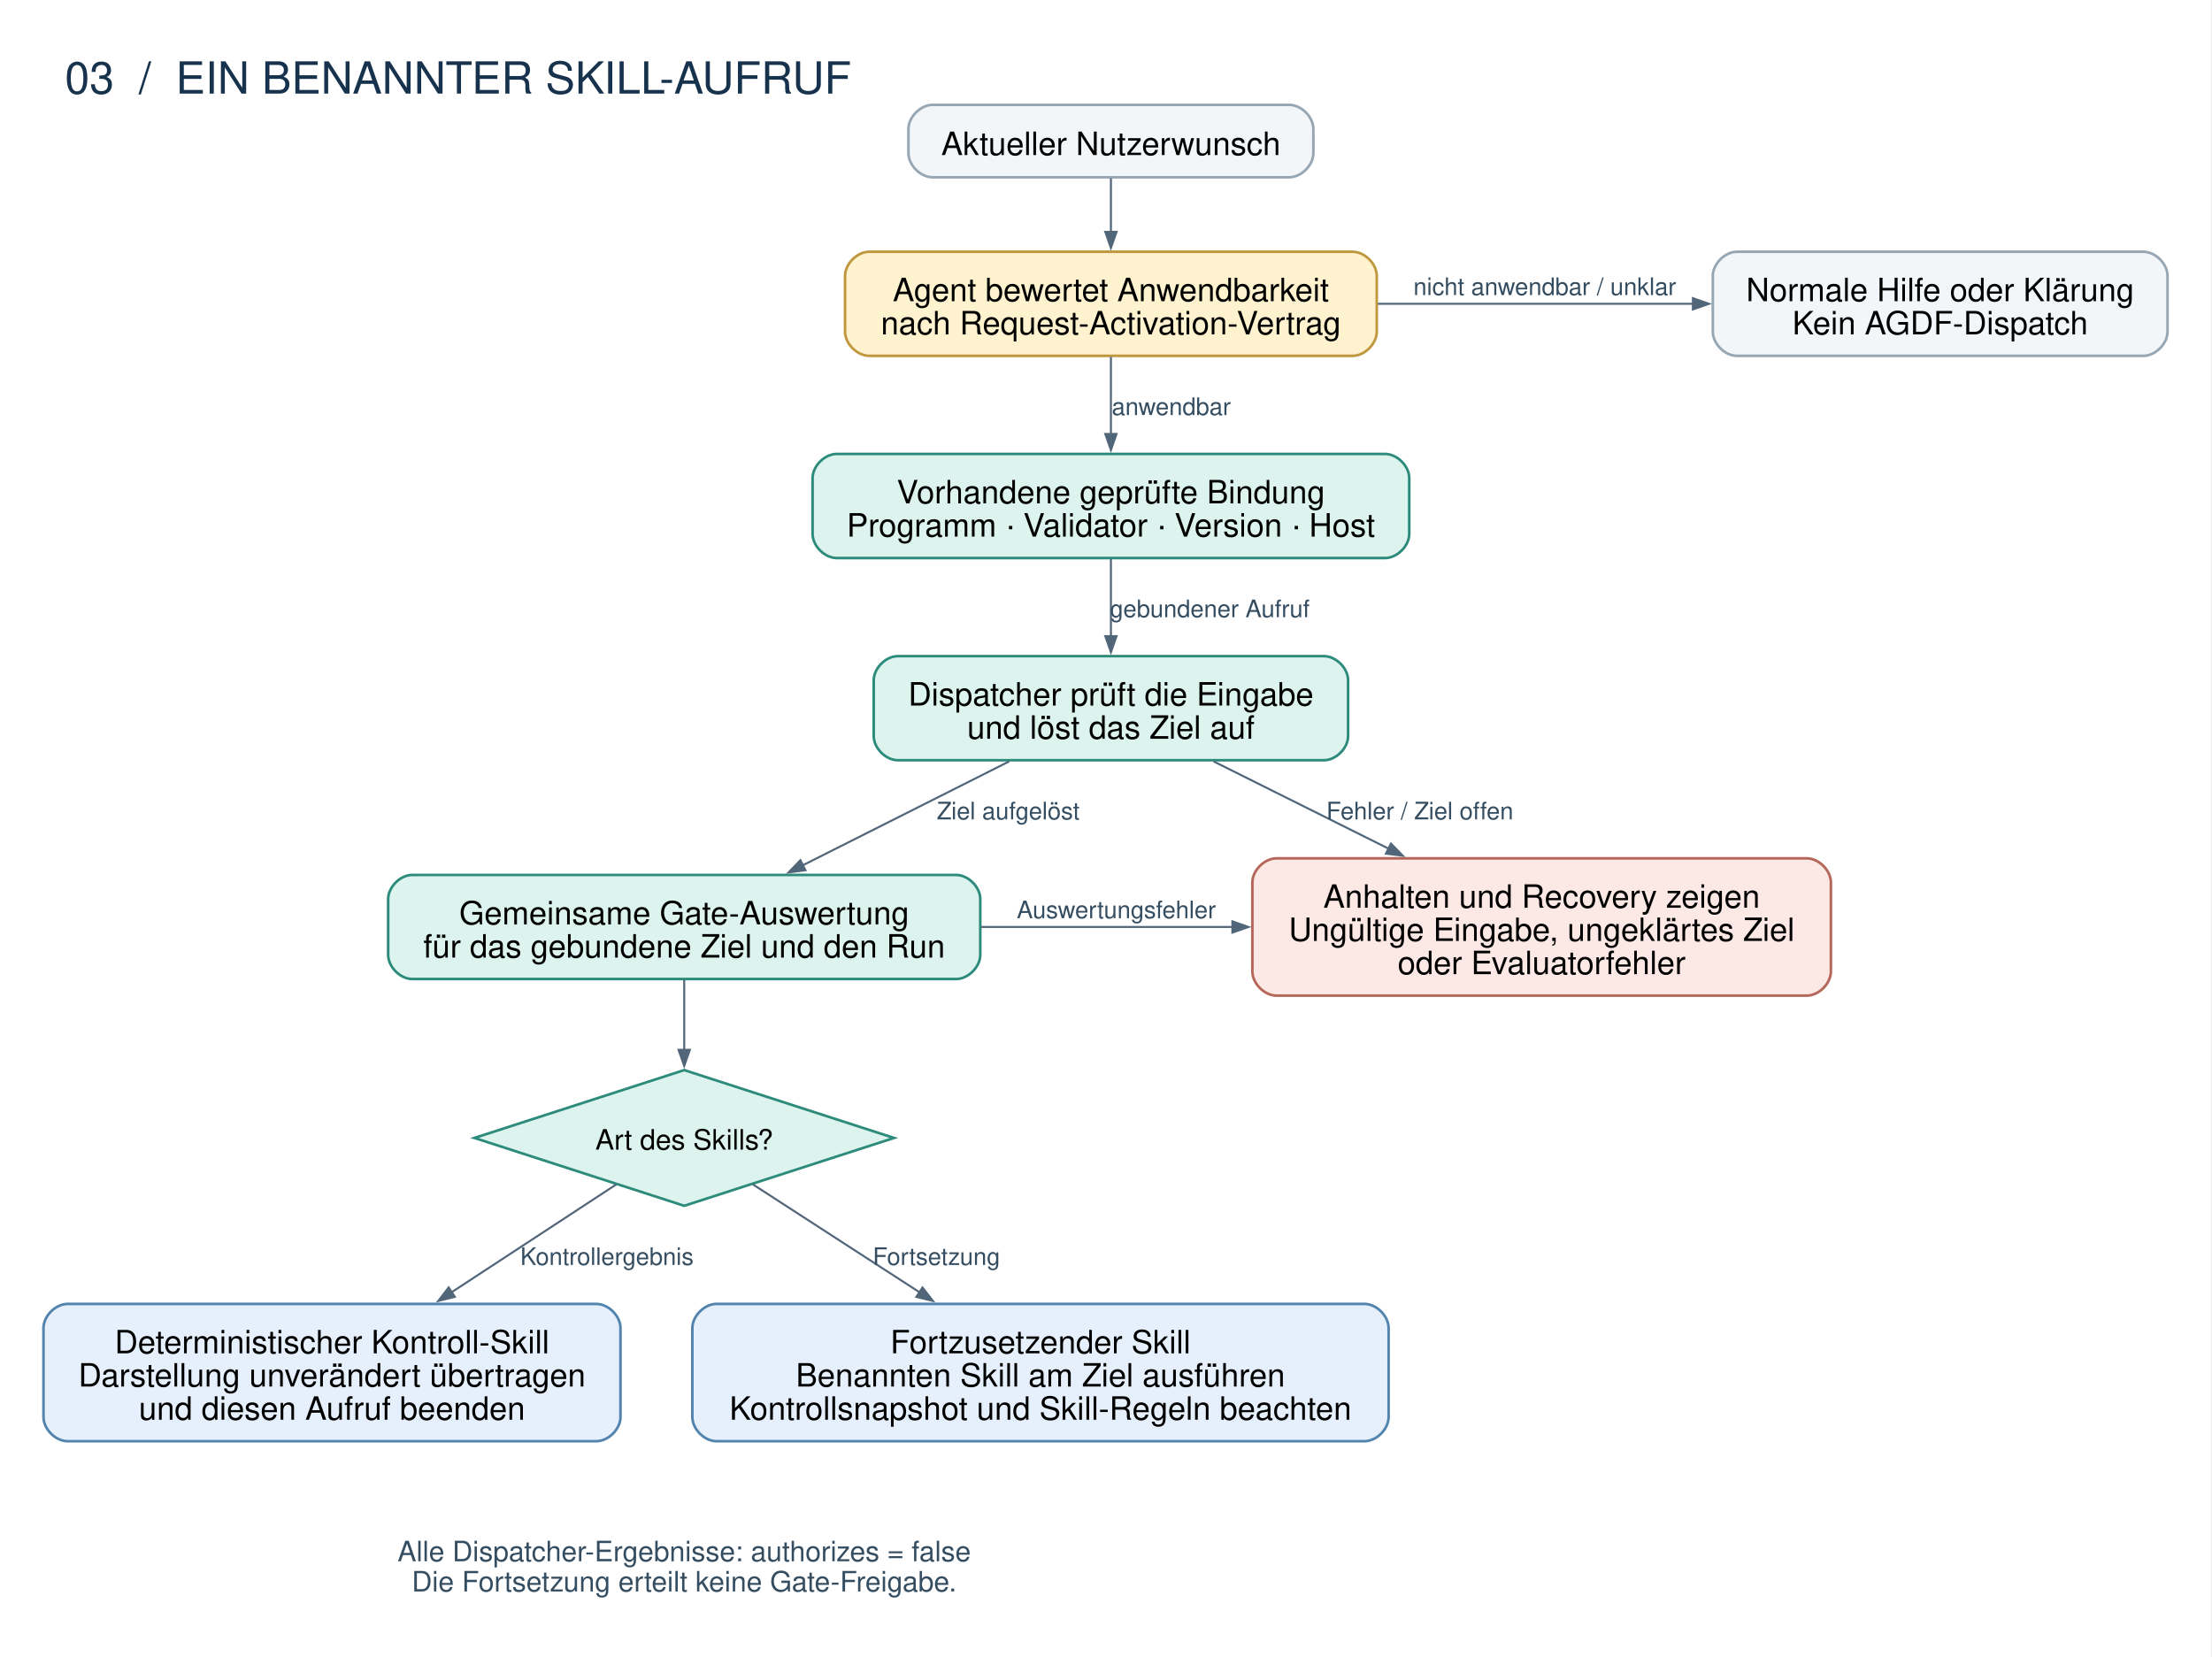
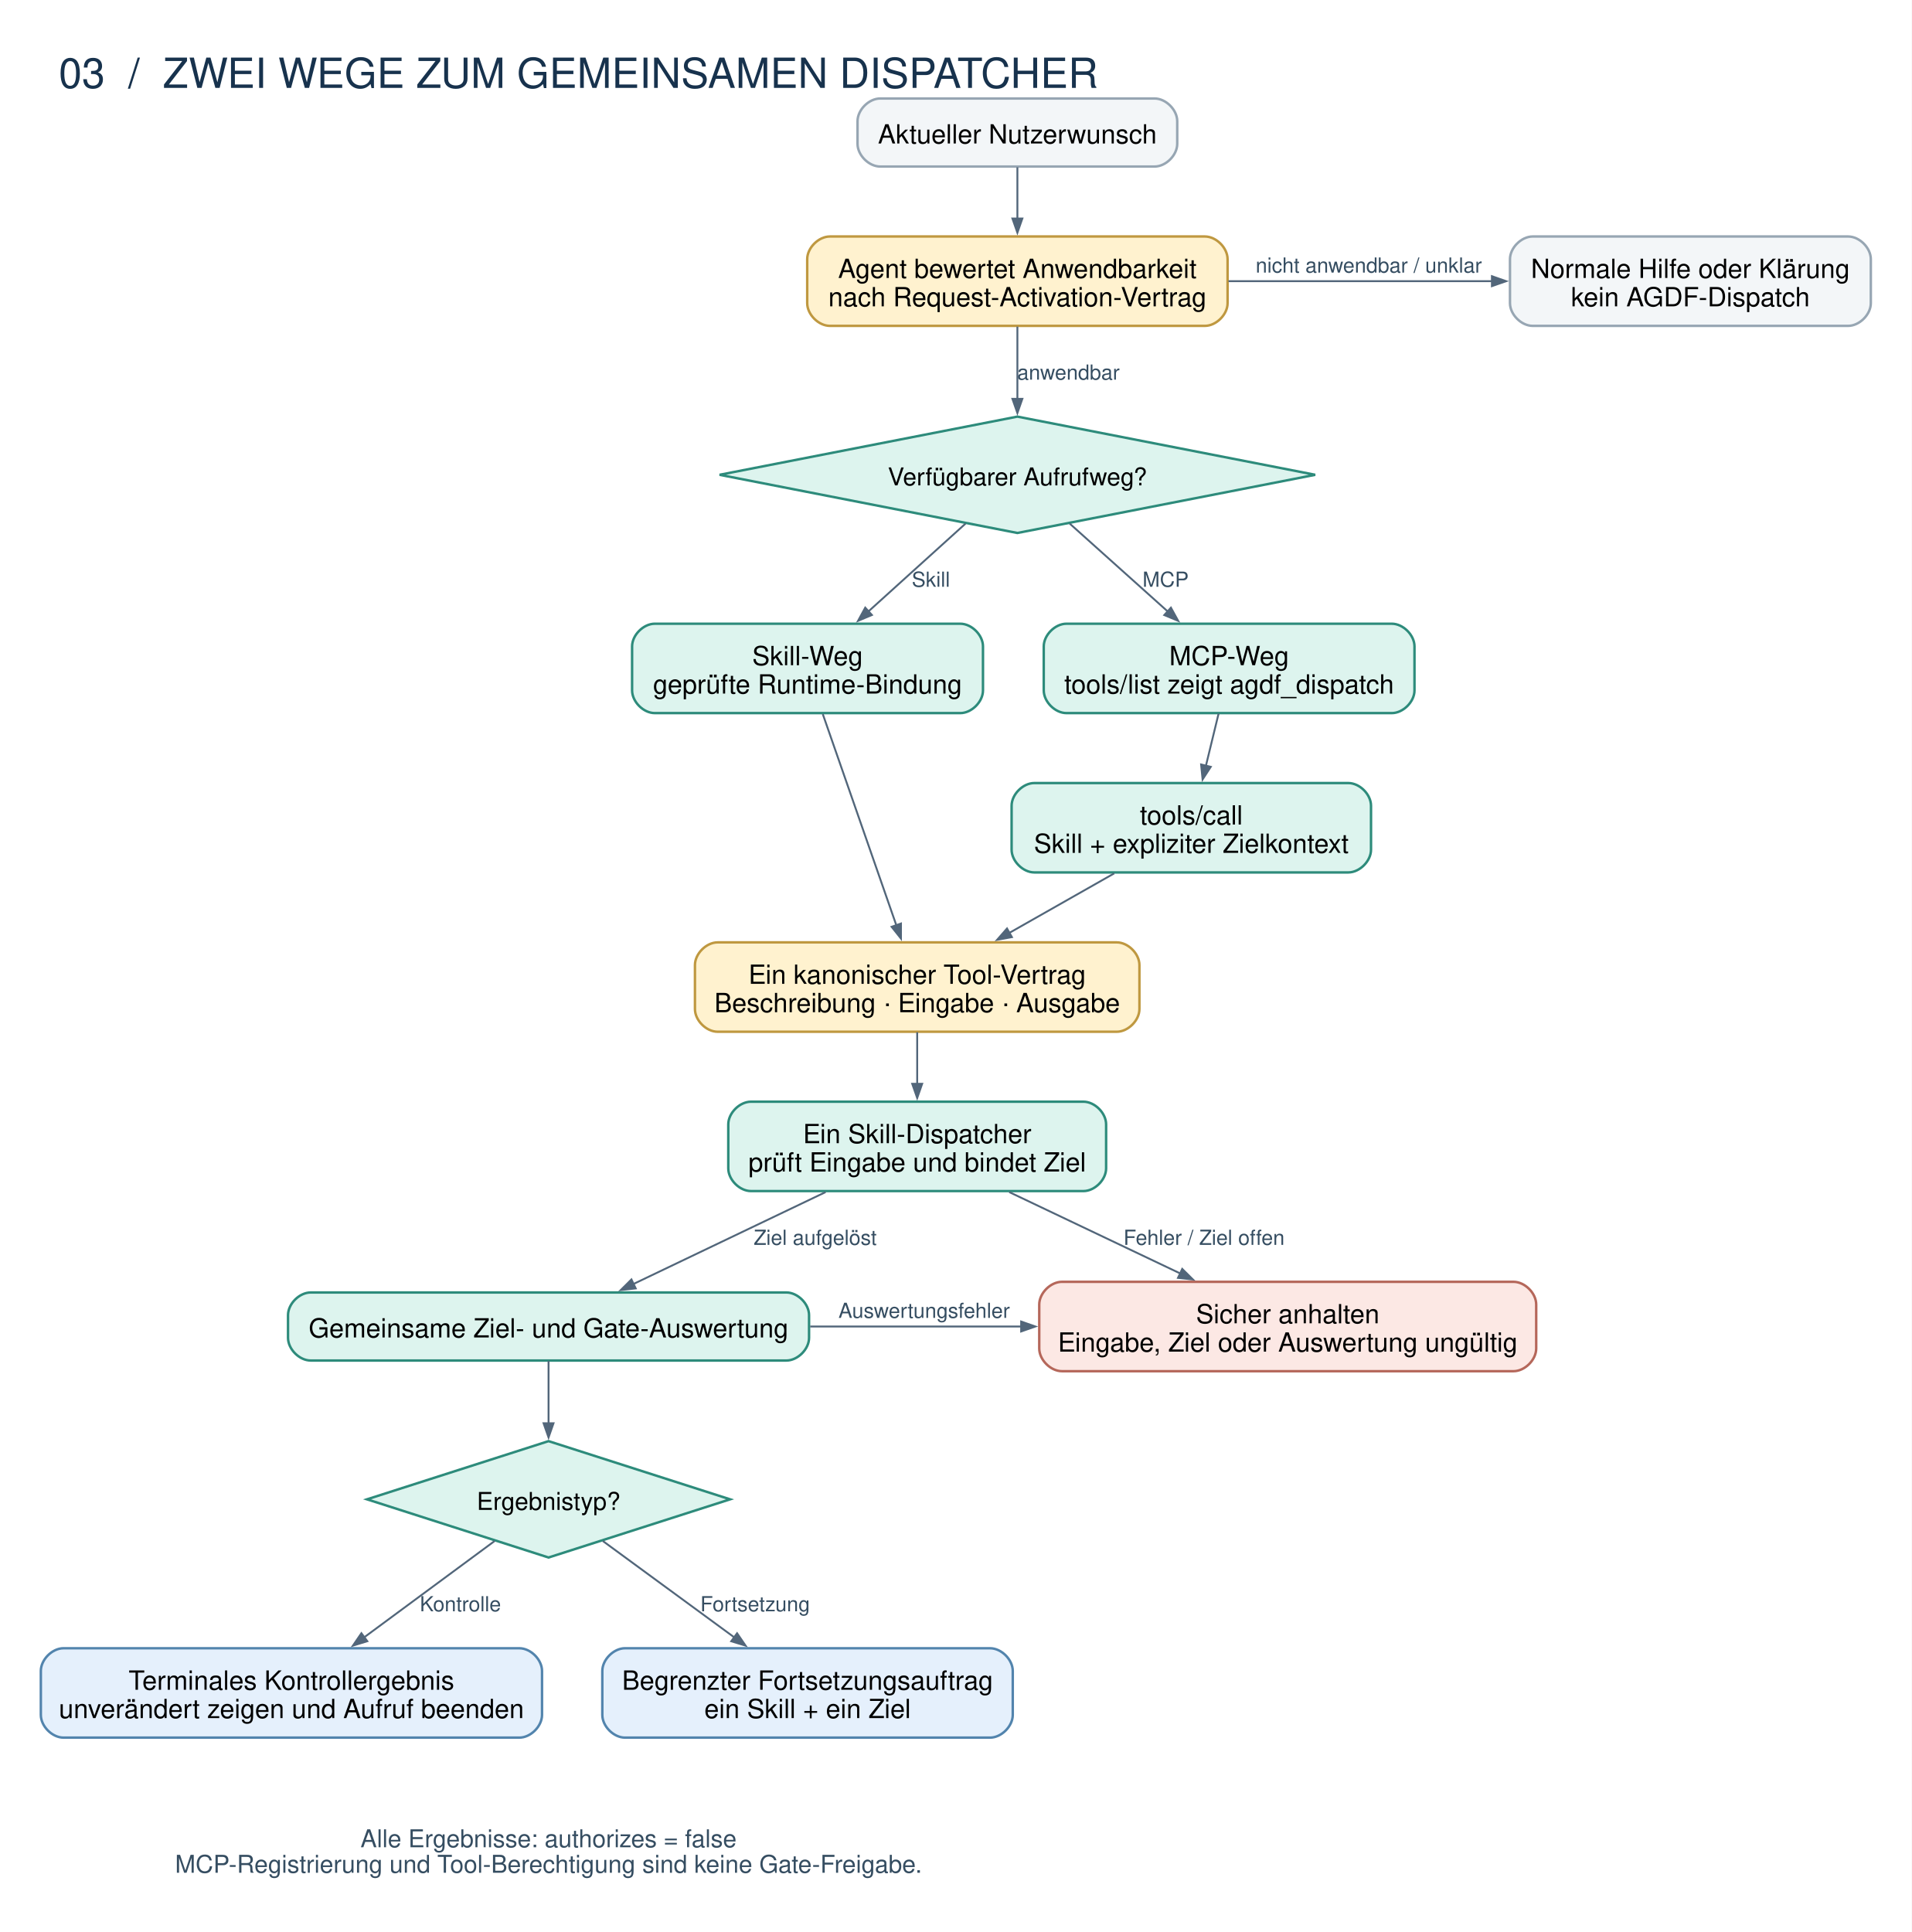
- <svg xmlns="http://www.w3.org/2000/svg" width="1099pt" height="823pt" viewBox="0.00 0.00 1099.00 823.00">
-   <g id="graph0" class="graph" transform="scale(1 1) rotate(0) translate(21.6 801.86)">
-     <polygon fill="white" stroke="none" points="-21.6,21.6 -21.6,-801.86 1076.9,-801.86 1076.9,21.6 -21.6,21.6" />
-     <text xml:space="preserve" text-anchor="middle" x="206" y="-755.36" font-family="Helvetica,sans-Serif" font-size="22.00" fill="#17324d">03  /  EIN BENANNTER SKILL-AUFRUF</text>
+ <svg xmlns="http://www.w3.org/2000/svg" width="1011pt" height="1022pt" viewBox="0.00 0.00 1011.00 1022.00">
+   <g id="graph0" class="graph" transform="scale(1 1) rotate(0) translate(21.6 1000.46)">
+     <polygon fill="white" stroke="none" points="-21.6,21.6 -21.6,-1000.46 989.59,-1000.46 989.59,21.6 -21.6,21.6" />
+     <text xml:space="preserve" text-anchor="middle" x="284.38" y="-953.96" font-family="Helvetica,sans-Serif" font-size="22.00" fill="#17324d">03  /  ZWEI WEGE ZUM GEMEINSAMEN DISPATCHER</text>
    <g id="node1" class="node">
-       <path fill="#f3f6f8" stroke="#97a6b3" stroke-width="1.3" d="M618.93,-749.76C618.93,-749.76 441.75,-749.76 441.75,-749.76 435.75,-749.76 429.75,-743.76 429.75,-737.76 429.75,-737.76 429.75,-725.76 429.75,-725.76 429.75,-719.76 435.75,-713.76 441.75,-713.76 441.75,-713.76 618.93,-713.76 618.93,-713.76 624.93,-713.76 630.93,-719.76 630.93,-725.76 630.93,-725.76 630.93,-737.76 630.93,-737.76 630.93,-743.76 624.93,-749.76 618.93,-749.76" />
-       <text xml:space="preserve" text-anchor="middle" x="530.34" y="-724.81" font-family="Helvetica,sans-Serif" font-size="16.00">Aktueller Nutzerwunsch</text>
+       <path fill="#f3f6f8" stroke="#97a6b3" stroke-width="1.3" d="M589.11,-948.36C589.11,-948.36 444,-948.36 444,-948.36 438,-948.36 432,-942.36 432,-936.36 432,-936.36 432,-924.36 432,-924.36 432,-918.36 438,-912.36 444,-912.36 444,-912.36 589.11,-912.36 589.11,-912.36 595.11,-912.36 601.11,-918.36 601.11,-924.36 601.11,-924.36 601.11,-936.36 601.11,-936.36 601.11,-942.36 595.11,-948.36 589.11,-948.36" />
+       <text xml:space="preserve" text-anchor="middle" x="516.56" y="-924.56" font-family="Helvetica,sans-Serif" font-size="14.00">Aktueller Nutzerwunsch</text>
    </g>
    <g id="node2" class="node">
-       <path fill="#fff2cf" stroke="#bf9840" stroke-width="1.3" d="M650.43,-676.76C650.43,-676.76 410.25,-676.76 410.25,-676.76 404.25,-676.76 398.25,-670.76 398.25,-664.76 398.25,-664.76 398.25,-637.04 398.25,-637.04 398.25,-631.04 404.25,-625.04 410.25,-625.04 410.25,-625.04 650.43,-625.04 650.43,-625.04 656.43,-625.04 662.43,-631.04 662.43,-637.04 662.43,-637.04 662.43,-664.76 662.43,-664.76 662.43,-670.76 656.43,-676.76 650.43,-676.76" />
-       <text xml:space="preserve" text-anchor="middle" x="530.34" y="-652.2" font-family="Helvetica,sans-Serif" font-size="16.00">Agent bewertet Anwendbarkeit</text>
-       <text xml:space="preserve" text-anchor="middle" x="530.34" y="-635.7" font-family="Helvetica,sans-Serif" font-size="16.00">nach Request-Activation-Vertrag</text>
+       <path fill="#fff2cf" stroke="#bf9840" stroke-width="1.3" d="M615.74,-875.36C615.74,-875.36 417.38,-875.36 417.38,-875.36 411.38,-875.36 405.38,-869.36 405.38,-863.36 405.38,-863.36 405.38,-840.08 405.38,-840.08 405.38,-834.08 411.38,-828.08 417.38,-828.08 417.38,-828.08 615.74,-828.08 615.74,-828.08 621.74,-828.08 627.74,-834.08 627.74,-840.08 627.74,-840.08 627.74,-863.36 627.74,-863.36 627.74,-869.36 621.74,-875.36 615.74,-875.36" />
+       <text xml:space="preserve" text-anchor="middle" x="516.56" y="-853.42" font-family="Helvetica,sans-Serif" font-size="14.00">Agent bewertet Anwendbarkeit</text>
+       <text xml:space="preserve" text-anchor="middle" x="516.56" y="-838.42" font-family="Helvetica,sans-Serif" font-size="14.00">nach Request-Activation-Vertrag</text>
    </g>
    <g id="edge1" class="edge">
-       <path fill="none" stroke="#52667a" d="M530.34,-713.26C530.34,-705.38 530.34,-695.78 530.34,-686.55" />
-       <polygon fill="#52667a" stroke="#52667a" points="533.14,-686.65 530.34,-678.65 527.54,-686.65 533.14,-686.65" />
+       <path fill="none" stroke="#52667a" d="M516.56,-911.97C516.56,-903.87 516.56,-893.97 516.56,-884.6" />
+       <polygon fill="#52667a" stroke="#52667a" points="519.18,-884.87 516.56,-877.37 513.93,-884.87 519.18,-884.87" />
    </g>
    <g id="node3" class="node">
-       <path fill="#f3f6f8" stroke="#97a6b3" stroke-width="1.3" d="M1043.31,-676.76C1043.31,-676.76 841.38,-676.76 841.38,-676.76 835.38,-676.76 829.38,-670.76 829.38,-664.76 829.38,-664.76 829.38,-637.04 829.38,-637.04 829.38,-631.04 835.38,-625.04 841.38,-625.04 841.38,-625.04 1043.31,-625.04 1043.31,-625.04 1049.31,-625.04 1055.31,-631.04 1055.31,-637.04 1055.31,-637.04 1055.31,-664.76 1055.31,-664.76 1055.31,-670.76 1049.31,-676.76 1043.31,-676.76" />
-       <text xml:space="preserve" text-anchor="middle" x="942.34" y="-652.2" font-family="Helvetica,sans-Serif" font-size="16.00">Normale Hilfe oder Klärung</text>
-       <text xml:space="preserve" text-anchor="middle" x="942.34" y="-635.7" font-family="Helvetica,sans-Serif" font-size="16.00">Kein AGDF-Dispatch</text>
+       <path fill="#f3f6f8" stroke="#97a6b3" stroke-width="1.3" d="M955.99,-875.36C955.99,-875.36 789.12,-875.36 789.12,-875.36 783.12,-875.36 777.12,-869.36 777.12,-863.36 777.12,-863.36 777.12,-840.08 777.12,-840.08 777.12,-834.08 783.12,-828.08 789.12,-828.08 789.12,-828.08 955.99,-828.08 955.99,-828.08 961.99,-828.08 967.99,-834.08 967.99,-840.08 967.99,-840.08 967.99,-863.36 967.99,-863.36 967.99,-869.36 961.99,-875.36 955.99,-875.36" />
+       <text xml:space="preserve" text-anchor="middle" x="872.56" y="-853.42" font-family="Helvetica,sans-Serif" font-size="14.00">Normale Hilfe oder Klärung</text>
+       <text xml:space="preserve" text-anchor="middle" x="872.56" y="-838.42" font-family="Helvetica,sans-Serif" font-size="14.00">kein AGDF-Dispatch</text>
    </g>
    <g id="edge2" class="edge">
-       <path fill="none" stroke="#52667a" d="M662.97,-650.9C713.24,-650.9 770.23,-650.9 819.56,-650.9" />
-       <polygon fill="#52667a" stroke="#52667a" points="819.48,-653.7 827.48,-650.9 819.48,-648.1 819.48,-653.7" />
-       <text xml:space="preserve" text-anchor="middle" x="745.9" y="-655.25" font-family="Helvetica,sans-Serif" font-size="12.00" fill="#354d61">nicht anwendbar / unklar</text>
+       <path fill="none" stroke="#52667a" d="M628.22,-851.72C672.76,-851.72 723.78,-851.72 767.63,-851.72" />
+       <polygon fill="#52667a" stroke="#52667a" points="767.57,-854.35 775.07,-851.72 767.57,-849.1 767.57,-854.35" />
+       <text xml:space="preserve" text-anchor="middle" x="702.43" y="-856.27" font-family="Helvetica,sans-Serif" font-size="11.00" fill="#354d61">nicht anwendbar / unklar</text>
    </g>
    <g id="node4" class="node">
-       <path fill="#ddf4ee" stroke="#2d8b7b" stroke-width="1.3" d="M666.56,-576.29C666.56,-576.29 394.12,-576.29 394.12,-576.29 388.12,-576.29 382.12,-570.29 382.12,-564.29 382.12,-564.29 382.12,-536.57 382.12,-536.57 382.12,-530.57 388.12,-524.57 394.12,-524.57 394.12,-524.57 666.56,-524.57 666.56,-524.57 672.56,-524.57 678.56,-530.57 678.56,-536.57 678.56,-536.57 678.56,-564.29 678.56,-564.29 678.56,-570.29 672.56,-576.29 666.56,-576.29" />
-       <text xml:space="preserve" text-anchor="middle" x="530.34" y="-551.73" font-family="Helvetica,sans-Serif" font-size="16.00">Vorhandene geprüfte Bindung</text>
-       <text xml:space="preserve" text-anchor="middle" x="530.34" y="-535.23" font-family="Helvetica,sans-Serif" font-size="16.00">Programm · Validator · Version · Host</text>
+       <polygon fill="#ddf4ee" stroke="#2d8b7b" stroke-width="1.3" points="516.56,-780.08 359.03,-749.3 516.55,-718.52 674.09,-749.3 516.56,-780.08" />
+       <text xml:space="preserve" text-anchor="middle" x="516.56" y="-743.7" font-family="Helvetica,sans-Serif" font-size="13.00">Verfügbarer Aufrufweg?</text>
    </g>
    <g id="edge3" class="edge">
-       <path fill="none" stroke="#52667a" d="M530.34,-624.54C530.34,-612.83 530.34,-598.73 530.34,-586.06" />
-       <polygon fill="#52667a" stroke="#52667a" points="533.14,-586.22 530.34,-578.22 527.54,-586.22 533.14,-586.22" />
-       <text xml:space="preserve" text-anchor="middle" x="560.34" y="-595.64" font-family="Helvetica,sans-Serif" font-size="12.00" fill="#354d61">anwendbar</text>
+       <path fill="none" stroke="#52667a" d="M516.56,-827.68C516.56,-816.3 516.56,-802.24 516.56,-789.25" />
+       <polygon fill="#52667a" stroke="#52667a" points="519.18,-789.48 516.56,-781.98 513.93,-789.48 519.18,-789.48" />
+       <text xml:space="preserve" text-anchor="middle" x="543.56" y="-799.63" font-family="Helvetica,sans-Serif" font-size="11.00" fill="#354d61">anwendbar</text>
    </g>
    <g id="node5" class="node">
-       <path fill="#ddf4ee" stroke="#2d8b7b" stroke-width="1.3" d="M636.18,-475.82C636.18,-475.82 424.5,-475.82 424.5,-475.82 418.5,-475.82 412.5,-469.82 412.5,-463.82 412.5,-463.82 412.5,-436.1 412.5,-436.1 412.5,-430.1 418.5,-424.1 424.5,-424.1 424.5,-424.1 636.18,-424.1 636.18,-424.1 642.18,-424.1 648.18,-430.1 648.18,-436.1 648.18,-436.1 648.18,-463.82 648.18,-463.82 648.18,-469.82 642.18,-475.82 636.18,-475.82" />
-       <text xml:space="preserve" text-anchor="middle" x="530.34" y="-451.26" font-family="Helvetica,sans-Serif" font-size="16.00">Dispatcher prüft die Eingabe</text>
-       <text xml:space="preserve" text-anchor="middle" x="530.34" y="-434.76" font-family="Helvetica,sans-Serif" font-size="16.00">und löst das Ziel auf</text>
+       <path fill="#ddf4ee" stroke="#2d8b7b" stroke-width="1.3" d="M486.36,-670.52C486.36,-670.52 324.75,-670.52 324.75,-670.52 318.75,-670.52 312.75,-664.52 312.75,-658.52 312.75,-658.52 312.75,-635.24 312.75,-635.24 312.75,-629.24 318.75,-623.24 324.75,-623.24 324.75,-623.24 486.36,-623.24 486.36,-623.24 492.36,-623.24 498.36,-629.24 498.36,-635.24 498.36,-635.24 498.36,-658.52 498.36,-658.52 498.36,-664.52 492.36,-670.52 486.36,-670.52" />
+       <text xml:space="preserve" text-anchor="middle" x="405.56" y="-648.58" font-family="Helvetica,sans-Serif" font-size="14.00">Skill-Weg</text>
+       <text xml:space="preserve" text-anchor="middle" x="405.56" y="-633.58" font-family="Helvetica,sans-Serif" font-size="14.00">geprüfte Runtime-Bindung</text>
    </g>
    <g id="edge4" class="edge">
-       <path fill="none" stroke="#52667a" d="M530.34,-524.07C530.34,-512.36 530.34,-498.26 530.34,-485.59" />
-       <polygon fill="#52667a" stroke="#52667a" points="533.14,-485.75 530.34,-477.75 527.54,-485.75 533.14,-485.75" />
-       <text xml:space="preserve" text-anchor="middle" x="579.47" y="-495.17" font-family="Helvetica,sans-Serif" font-size="12.00" fill="#354d61">gebundener Aufruf</text>
+       <path fill="none" stroke="#52667a" d="M489.12,-723.48C473.47,-709.33 453.8,-691.52 437.46,-676.75" />
+       <polygon fill="#52667a" stroke="#52667a" points="439.6,-675.14 432.28,-672.06 436.08,-679.03 439.6,-675.14" />
+       <text xml:space="preserve" text-anchor="middle" x="470.81" y="-690.07" font-family="Helvetica,sans-Serif" font-size="11.00" fill="#354d61">Skill</text>
    </g>
    <g id="node6" class="node">
-       <path fill="#ddf4ee" stroke="#2d8b7b" stroke-width="1.3" d="M453.43,-367.1C453.43,-367.1 183.25,-367.1 183.25,-367.1 177.25,-367.1 171.25,-361.1 171.25,-355.1 171.25,-355.1 171.25,-327.38 171.25,-327.38 171.25,-321.38 177.25,-315.38 183.25,-315.38 183.25,-315.38 453.43,-315.38 453.43,-315.38 459.43,-315.38 465.43,-321.38 465.43,-327.38 465.43,-327.38 465.43,-355.1 465.43,-355.1 465.43,-361.1 459.43,-367.1 453.43,-367.1" />
-       <text xml:space="preserve" text-anchor="middle" x="318.34" y="-342.54" font-family="Helvetica,sans-Serif" font-size="16.00">Gemeinsame Gate-Auswertung</text>
-       <text xml:space="preserve" text-anchor="middle" x="318.34" y="-326.04" font-family="Helvetica,sans-Serif" font-size="16.00">für das gebundene Ziel und den Run</text>
+       <path fill="#ddf4ee" stroke="#2d8b7b" stroke-width="1.3" d="M714.61,-670.52C714.61,-670.52 542.5,-670.52 542.5,-670.52 536.5,-670.52 530.5,-664.52 530.5,-658.52 530.5,-658.52 530.5,-635.24 530.5,-635.24 530.5,-629.24 536.5,-623.24 542.5,-623.24 542.5,-623.24 714.61,-623.24 714.61,-623.24 720.61,-623.24 726.61,-629.24 726.61,-635.24 726.61,-635.24 726.61,-658.52 726.61,-658.52 726.61,-664.52 720.61,-670.52 714.61,-670.52" />
+       <text xml:space="preserve" text-anchor="middle" x="628.56" y="-648.58" font-family="Helvetica,sans-Serif" font-size="14.00">MCP-Weg</text>
+       <text xml:space="preserve" text-anchor="middle" x="628.56" y="-633.58" font-family="Helvetica,sans-Serif" font-size="14.00">tools/list zeigt agdf_dispatch</text>
    </g>
    <g id="edge5" class="edge">
-       <path fill="none" stroke="#52667a" d="M479.83,-423.53C449.03,-408.03 409.51,-388.14 377.28,-371.91" />
-       <polygon fill="#52667a" stroke="#52667a" points="378.59,-369.43 370.18,-368.34 376.07,-374.44 378.59,-369.43" />
-       <text xml:space="preserve" text-anchor="middle" x="479.33" y="-394.7" font-family="Helvetica,sans-Serif" font-size="12.00" fill="#354d61">Ziel aufgelöst</text>
+       <path fill="none" stroke="#52667a" d="M544.24,-723.48C560.02,-709.33 579.88,-691.52 596.36,-676.75" />
+       <polygon fill="#52667a" stroke="#52667a" points="597.77,-679.01 601.6,-672.05 594.26,-675.1 597.77,-679.01" />
+       <text xml:space="preserve" text-anchor="middle" x="594.96" y="-690.07" font-family="Helvetica,sans-Serif" font-size="11.00" fill="#354d61">MCP</text>
+     </g>
+     <g id="node8" class="node">
+       <path fill="#fff2cf" stroke="#bf9840" stroke-width="1.3" d="M569.11,-501.96C569.11,-501.96 358,-501.96 358,-501.96 352,-501.96 346,-495.96 346,-489.96 346,-489.96 346,-466.68 346,-466.68 346,-460.68 352,-454.68 358,-454.68 358,-454.68 569.11,-454.68 569.11,-454.68 575.11,-454.68 581.11,-460.68 581.11,-466.68 581.11,-466.68 581.11,-489.96 581.11,-489.96 581.11,-495.96 575.11,-501.96 569.11,-501.96" />
+       <text xml:space="preserve" text-anchor="middle" x="463.56" y="-480.02" font-family="Helvetica,sans-Serif" font-size="14.00">Ein kanonischer Tool-Vertrag</text>
+       <text xml:space="preserve" text-anchor="middle" x="463.56" y="-465.02" font-family="Helvetica,sans-Serif" font-size="14.00">Beschreibung · Eingabe · Ausgabe</text>
+     </g>
+     <g id="edge7" class="edge">
+       <path fill="none" stroke="#52667a" d="M413.62,-622.72C423.76,-593.59 441.22,-543.45 452.58,-510.84" />
+       <polygon fill="#52667a" stroke="#52667a" points="454.98,-511.93 454.97,-503.98 450.02,-510.2 454.98,-511.93" />
+     </g>
+     <g id="node7" class="node">
+       <path fill="#ddf4ee" stroke="#2d8b7b" stroke-width="1.3" d="M691.61,-586.24C691.61,-586.24 525.5,-586.24 525.5,-586.24 519.5,-586.24 513.5,-580.24 513.5,-574.24 513.5,-574.24 513.5,-550.96 513.5,-550.96 513.5,-544.96 519.5,-538.96 525.5,-538.96 525.5,-538.96 691.61,-538.96 691.61,-538.96 697.61,-538.96 703.61,-544.96 703.61,-550.96 703.61,-550.96 703.61,-574.24 703.61,-574.24 703.61,-580.24 697.61,-586.24 691.61,-586.24" />
+       <text xml:space="preserve" text-anchor="middle" x="608.56" y="-564.3" font-family="Helvetica,sans-Serif" font-size="14.00">tools/call</text>
+       <text xml:space="preserve" text-anchor="middle" x="608.56" y="-549.3" font-family="Helvetica,sans-Serif" font-size="14.00">Skill + expliziter Zielkontext</text>
+     </g>
+     <g id="edge6" class="edge">
+       <path fill="none" stroke="#52667a" d="M622.98,-622.96C620.9,-614.38 618.49,-604.48 616.25,-595.26" />
+       <polygon fill="#52667a" stroke="#52667a" points="618.85,-594.82 614.52,-588.15 613.74,-596.06 618.85,-594.82" />
+     </g>
+     <g id="edge8" class="edge">
+       <path fill="none" stroke="#52667a" d="M567.78,-538.46C550.48,-528.65 530.18,-517.13 512.12,-506.88" />
+       <polygon fill="#52667a" stroke="#52667a" points="513.66,-504.74 505.84,-503.32 511.07,-509.3 513.66,-504.74" />
+     </g>
+     <g id="node9" class="node">
+       <path fill="#ddf4ee" stroke="#2d8b7b" stroke-width="1.3" d="M551.49,-417.68C551.49,-417.68 375.63,-417.68 375.63,-417.68 369.63,-417.68 363.63,-411.68 363.63,-405.68 363.63,-405.68 363.63,-382.4 363.63,-382.4 363.63,-376.4 369.63,-370.4 375.63,-370.4 375.63,-370.4 551.49,-370.4 551.49,-370.4 557.49,-370.4 563.49,-376.4 563.49,-382.4 563.49,-382.4 563.49,-405.68 563.49,-405.68 563.49,-411.68 557.49,-417.68 551.49,-417.68" />
+       <text xml:space="preserve" text-anchor="middle" x="463.56" y="-395.74" font-family="Helvetica,sans-Serif" font-size="14.00">Ein Skill-Dispatcher</text>
+       <text xml:space="preserve" text-anchor="middle" x="463.56" y="-380.74" font-family="Helvetica,sans-Serif" font-size="14.00">prüft Eingabe und bindet Ziel</text>
+     </g>
+     <g id="edge9" class="edge">
+       <path fill="none" stroke="#52667a" d="M463.56,-454.4C463.56,-445.91 463.56,-436.13 463.56,-426.98" />
+       <polygon fill="#52667a" stroke="#52667a" points="466.18,-427.14 463.56,-419.64 460.93,-427.14 466.18,-427.14" />
    </g>
    <g id="node10" class="node">
-       <path fill="#fce8e4" stroke="#b5675a" stroke-width="1.3" d="M876.06,-375.35C876.06,-375.35 612.62,-375.35 612.62,-375.35 606.62,-375.35 600.62,-369.35 600.62,-363.35 600.62,-363.35 600.62,-319.13 600.62,-319.13 600.62,-313.13 606.62,-307.13 612.62,-307.13 612.62,-307.13 876.06,-307.13 876.06,-307.13 882.06,-307.13 888.06,-313.13 888.06,-319.13 888.06,-319.13 888.06,-363.35 888.06,-363.35 888.06,-369.35 882.06,-375.35 876.06,-375.35" />
-       <text xml:space="preserve" text-anchor="middle" x="744.34" y="-350.79" font-family="Helvetica,sans-Serif" font-size="16.00">Anhalten und Recovery zeigen</text>
-       <text xml:space="preserve" text-anchor="middle" x="744.34" y="-334.29" font-family="Helvetica,sans-Serif" font-size="16.00">Ungültige Eingabe, ungeklärtes Ziel</text>
-       <text xml:space="preserve" text-anchor="middle" x="744.34" y="-317.79" font-family="Helvetica,sans-Serif" font-size="16.00">oder Evaluatorfehler</text>
+       <path fill="#ddf4ee" stroke="#2d8b7b" stroke-width="1.3" d="M394.36,-316.76C394.36,-316.76 142.75,-316.76 142.75,-316.76 136.75,-316.76 130.75,-310.76 130.75,-304.76 130.75,-304.76 130.75,-292.76 130.75,-292.76 130.75,-286.76 136.75,-280.76 142.75,-280.76 142.75,-280.76 394.36,-280.76 394.36,-280.76 400.36,-280.76 406.36,-286.76 406.36,-292.76 406.36,-292.76 406.36,-304.76 406.36,-304.76 406.36,-310.76 400.36,-316.76 394.36,-316.76" />
+       <text xml:space="preserve" text-anchor="middle" x="268.56" y="-292.96" font-family="Helvetica,sans-Serif" font-size="14.00">Gemeinsame Ziel- und Gate-Auswertung</text>
    </g>
-     <g id="edge6" class="edge">
-       <path fill="none" stroke="#52667a" d="M581.33,-423.53C607.32,-410.57 639.45,-394.55 668.3,-380.16" />
-       <polygon fill="#52667a" stroke="#52667a" points="669.47,-382.7 675.38,-376.63 666.97,-377.69 669.47,-382.7" />
-       <text xml:space="preserve" text-anchor="middle" x="683.84" y="-394.7" font-family="Helvetica,sans-Serif" font-size="12.00" fill="#354d61">Fehler / Ziel offen</text>
+     <g id="edge11" class="edge">
+       <path fill="none" stroke="#52667a" d="M415.1,-369.86C383.94,-354.95 343.73,-335.72 313.31,-321.17" />
+       <polygon fill="#52667a" stroke="#52667a" points="314.67,-318.91 306.77,-318.04 312.41,-323.65 314.67,-318.91" />
+       <text xml:space="preserve" text-anchor="middle" x="409.61" y="-341.95" font-family="Helvetica,sans-Serif" font-size="11.00" fill="#354d61">Ziel aufgelöst</text>
    </g>
-     <g id="node7" class="node">
-       <polygon fill="#ddf4ee" stroke="#2d8b7b" stroke-width="1.3" points="318.34,-270.13 214.12,-236.41 318.34,-202.69 422.56,-236.41 318.34,-270.13" />
-       <text xml:space="preserve" text-anchor="middle" x="318.34" y="-230.61" font-family="Helvetica,sans-Serif" font-size="14.00">Art des Skills?</text>
-     </g>
-     <g id="edge8" class="edge">
-       <path fill="none" stroke="#52667a" d="M318.34,-314.82C318.34,-304.31 318.34,-291.83 318.34,-279.99" />
-       <polygon fill="#52667a" stroke="#52667a" points="321.14,-280.2 318.34,-272.2 315.54,-280.2 321.14,-280.2" />
-     </g>
-     <g id="edge7" class="edge">
-       <path fill="none" stroke="#52667a" d="M465.84,-341.24C506.21,-341.24 550.05,-341.24 590.75,-341.24" />
-       <polygon fill="#52667a" stroke="#52667a" points="590.69,-344.04 598.69,-341.24 590.69,-338.44 590.69,-344.04" />
-       <text xml:space="preserve" text-anchor="middle" x="533.03" y="-345.59" font-family="Helvetica,sans-Serif" font-size="12.00" fill="#354d61">Auswertungsfehler</text>
-     </g>
-     <g id="node8" class="node">
-       <path fill="#e5f0fc" stroke="#5284ad" stroke-width="1.3" d="M274.68,-153.94C274.68,-153.94 12,-153.94 12,-153.94 6,-153.94 0,-147.94 0,-141.94 0,-141.94 0,-97.72 0,-97.72 0,-91.72 6,-85.72 12,-85.72 12,-85.72 274.68,-85.72 274.68,-85.72 280.68,-85.72 286.68,-91.72 286.68,-97.72 286.68,-97.72 286.68,-141.94 286.68,-141.94 286.68,-147.94 280.68,-153.94 274.68,-153.94" />
-       <text xml:space="preserve" text-anchor="middle" x="143.34" y="-129.38" font-family="Helvetica,sans-Serif" font-size="16.00">Deterministischer Kontroll-Skill</text>
-       <text xml:space="preserve" text-anchor="middle" x="143.34" y="-112.88" font-family="Helvetica,sans-Serif" font-size="16.00">Darstellung unverändert übertragen</text>
-       <text xml:space="preserve" text-anchor="middle" x="143.34" y="-96.38" font-family="Helvetica,sans-Serif" font-size="16.00">und diesen Aufruf beenden</text>
-     </g>
-     <g id="edge9" class="edge">
-       <path fill="none" stroke="#52667a" d="M284.6,-213.32C261.46,-198.17 230.12,-177.65 202.85,-159.79" />
-       <polygon fill="#52667a" stroke="#52667a" points="204.39,-157.46 196.17,-155.42 201.32,-162.14 204.39,-157.46" />
-       <text xml:space="preserve" text-anchor="middle" x="279.96" y="-173.29" font-family="Helvetica,sans-Serif" font-size="12.00" fill="#354d61">Kontrollergebnis</text>
-     </g>
-     <g id="node9" class="node">
-       <path fill="#e5f0fc" stroke="#5284ad" stroke-width="1.3" d="M656.31,-153.94C656.31,-153.94 334.38,-153.94 334.38,-153.94 328.38,-153.94 322.38,-147.94 322.38,-141.94 322.38,-141.94 322.38,-97.72 322.38,-97.72 322.38,-91.72 328.38,-85.72 334.38,-85.72 334.38,-85.72 656.31,-85.72 656.31,-85.72 662.31,-85.72 668.31,-91.72 668.31,-97.72 668.31,-97.72 668.31,-141.94 668.31,-141.94 668.31,-147.94 662.31,-153.94 656.31,-153.94" />
-       <text xml:space="preserve" text-anchor="middle" x="495.34" y="-129.38" font-family="Helvetica,sans-Serif" font-size="16.00">Fortzusetzender Skill</text>
-       <text xml:space="preserve" text-anchor="middle" x="495.34" y="-112.88" font-family="Helvetica,sans-Serif" font-size="16.00">Benannten Skill am Ziel ausführen</text>
-       <text xml:space="preserve" text-anchor="middle" x="495.34" y="-96.38" font-family="Helvetica,sans-Serif" font-size="16.00">Kontrollsnapshot und Skill-Regeln beachten</text>
+     <g id="node14" class="node">
+       <path fill="#fce8e4" stroke="#b5675a" stroke-width="1.3" d="M778.99,-322.4C778.99,-322.4 540.12,-322.4 540.12,-322.4 534.12,-322.4 528.12,-316.4 528.12,-310.4 528.12,-310.4 528.12,-287.12 528.12,-287.12 528.12,-281.12 534.12,-275.12 540.12,-275.12 540.12,-275.12 778.99,-275.12 778.99,-275.12 784.99,-275.12 790.99,-281.12 790.99,-287.12 790.99,-287.12 790.99,-310.4 790.99,-310.4 790.99,-316.4 784.99,-322.4 778.99,-322.4" />
+       <text xml:space="preserve" text-anchor="middle" x="659.56" y="-300.46" font-family="Helvetica,sans-Serif" font-size="14.00">Sicher anhalten</text>
+       <text xml:space="preserve" text-anchor="middle" x="659.56" y="-285.46" font-family="Helvetica,sans-Serif" font-size="14.00">Eingabe, Ziel oder Auswertung ungültig</text>
    </g>
    <g id="edge10" class="edge">
-       <path fill="none" stroke="#52667a" d="M352.47,-213.32C375.97,-198.1 407.84,-177.47 435.51,-159.56" />
-       <polygon fill="#52667a" stroke="#52667a" points="436.73,-162.11 441.92,-155.41 433.68,-157.41 436.73,-162.11" />
-       <text xml:space="preserve" text-anchor="middle" x="443.65" y="-173.29" font-family="Helvetica,sans-Serif" font-size="12.00" fill="#354d61">Fortsetzung</text>
+       <path fill="none" stroke="#52667a" d="M512.26,-369.86C539.72,-356.79 574.16,-340.4 602.84,-326.75" />
+       <polygon fill="#52667a" stroke="#52667a" points="603.75,-329.22 609.4,-323.63 601.5,-324.48 603.75,-329.22" />
+       <text xml:space="preserve" text-anchor="middle" x="615.29" y="-341.95" font-family="Helvetica,sans-Serif" font-size="11.00" fill="#354d61">Fehler / Ziel offen</text>
    </g>
    <g id="node11" class="node">
-       <path fill="white" stroke="none" stroke-width="1.3" d="M460.56,-48.72C460.56,-48.72 176.12,-48.72 176.12,-48.72 170.12,-48.72 164.13,-42.72 164.13,-36.72 164.13,-36.72 164.13,-12 164.13,-12 164.13,-6 170.13,0 176.13,0 176.13,0 460.56,0 460.56,0 466.56,0 472.56,-6 472.56,-12 472.56,-12 472.56,-36.72 472.56,-36.72 472.56,-42.72 466.56,-48.72 460.56,-48.72" />
-       <text xml:space="preserve" text-anchor="middle" x="318.34" y="-26.06" font-family="Helvetica,sans-Serif" font-size="14.00" fill="#354d61">Alle Dispatcher-Ergebnisse: authorizes = false</text>
-       <text xml:space="preserve" text-anchor="middle" x="318.34" y="-11.06" font-family="Helvetica,sans-Serif" font-size="14.00" fill="#354d61">Die Fortsetzung erteilt keine Gate-Freigabe.</text>
+       <polygon fill="#ddf4ee" stroke="#2d8b7b" stroke-width="1.3" points="268.56,-238.12 172.53,-207.34 268.56,-176.56 364.59,-207.34 268.56,-238.12" />
+       <text xml:space="preserve" text-anchor="middle" x="268.56" y="-201.74" font-family="Helvetica,sans-Serif" font-size="13.00">Ergebnistyp?</text>
+     </g>
+     <g id="edge13" class="edge">
+       <path fill="none" stroke="#52667a" d="M268.56,-280.52C268.56,-271.06 268.56,-258.91 268.56,-247.29" />
+       <polygon fill="#52667a" stroke="#52667a" points="271.18,-247.58 268.56,-240.08 265.93,-247.58 271.18,-247.58" />
+     </g>
+     <g id="edge12" class="edge">
+       <path fill="none" stroke="#52667a" d="M406.96,-298.76C443.26,-298.76 482.44,-298.76 518.86,-298.76" />
+       <polygon fill="#52667a" stroke="#52667a" points="518.55,-301.39 526.05,-298.76 518.55,-296.14 518.55,-301.39" />
+       <text xml:space="preserve" text-anchor="middle" x="467.24" y="-303.31" font-family="Helvetica,sans-Serif" font-size="11.00" fill="#354d61">Auswertungsfehler</text>
+     </g>
+     <g id="node12" class="node">
+       <path fill="#e5f0fc" stroke="#5284ad" stroke-width="1.3" d="M253.11,-128.56C253.11,-128.56 12,-128.56 12,-128.56 6,-128.56 0,-122.56 0,-116.56 0,-116.56 0,-93.28 0,-93.28 0,-87.28 6,-81.28 12,-81.28 12,-81.28 253.11,-81.28 253.11,-81.28 259.11,-81.28 265.11,-87.28 265.11,-93.28 265.11,-93.28 265.11,-116.56 265.11,-116.56 265.11,-122.56 259.11,-128.56 253.11,-128.56" />
+       <text xml:space="preserve" text-anchor="middle" x="132.56" y="-106.62" font-family="Helvetica,sans-Serif" font-size="14.00">Terminales Kontrollergebnis</text>
+       <text xml:space="preserve" text-anchor="middle" x="132.56" y="-91.62" font-family="Helvetica,sans-Serif" font-size="14.00">unverändert zeigen und Aufruf beenden</text>
+     </g>
+     <g id="edge14" class="edge">
+       <path fill="none" stroke="#52667a" d="M240.04,-185.29C220.03,-170.51 193.03,-150.58 171.1,-134.38" />
+       <polygon fill="#52667a" stroke="#52667a" points="172.69,-132.29 165.09,-129.95 169.57,-136.51 172.69,-132.29" />
+       <text xml:space="preserve" text-anchor="middle" x="221.93" y="-148.11" font-family="Helvetica,sans-Serif" font-size="11.00" fill="#354d61">Kontrolle</text>
+     </g>
+     <g id="node13" class="node">
+       <path fill="#e5f0fc" stroke="#5284ad" stroke-width="1.3" d="M502.11,-128.56C502.11,-128.56 309,-128.56 309,-128.56 303,-128.56 297,-122.56 297,-116.56 297,-116.56 297,-93.28 297,-93.28 297,-87.28 303,-81.28 309,-81.28 309,-81.28 502.11,-81.28 502.11,-81.28 508.11,-81.28 514.11,-87.28 514.11,-93.28 514.11,-93.28 514.11,-116.56 514.11,-116.56 514.11,-122.56 508.11,-128.56 502.11,-128.56" />
+       <text xml:space="preserve" text-anchor="middle" x="405.56" y="-106.62" font-family="Helvetica,sans-Serif" font-size="14.00">Begrenzter Fortsetzungsauftrag</text>
+       <text xml:space="preserve" text-anchor="middle" x="405.56" y="-91.62" font-family="Helvetica,sans-Serif" font-size="14.00">ein Skill + ein Ziel</text>
+     </g>
+     <g id="edge15" class="edge">
+       <path fill="none" stroke="#52667a" d="M297.27,-185.29C317.52,-170.45 344.87,-150.4 367.01,-134.17" />
+       <polygon fill="#52667a" stroke="#52667a" points="368.29,-136.49 372.78,-129.94 365.18,-132.26 368.29,-136.49" />
+       <text xml:space="preserve" text-anchor="middle" x="377.83" y="-148.11" font-family="Helvetica,sans-Serif" font-size="11.00" fill="#354d61">Fortsetzung</text>
+     </g>
+     <g id="node15" class="node">
+       <path fill="white" stroke="none" stroke-width="1.3" d="M475.36,-44.28C475.36,-44.28 61.75,-44.28 61.75,-44.28 55.75,-44.28 49.75,-38.28 49.75,-32.28 49.75,-32.28 49.75,-12 49.75,-12 49.75,-6 55.75,0 61.75,0 61.75,0 475.36,0 475.36,0 481.36,0 487.36,-6 487.36,-12 487.36,-12 487.36,-32.28 487.36,-32.28 487.36,-38.28 481.36,-44.28 475.36,-44.28" />
+       <text xml:space="preserve" text-anchor="middle" x="268.56" y="-23.29" font-family="Helvetica,sans-Serif" font-size="13.00" fill="#354d61">Alle Ergebnisse: authorizes = false</text>
+       <text xml:space="preserve" text-anchor="middle" x="268.56" y="-9.79" font-family="Helvetica,sans-Serif" font-size="13.00" fill="#354d61">MCP-Registrierung und Tool-Berechtigung sind keine Gate-Freigabe.</text>
    </g>
  </g>
</svg>
